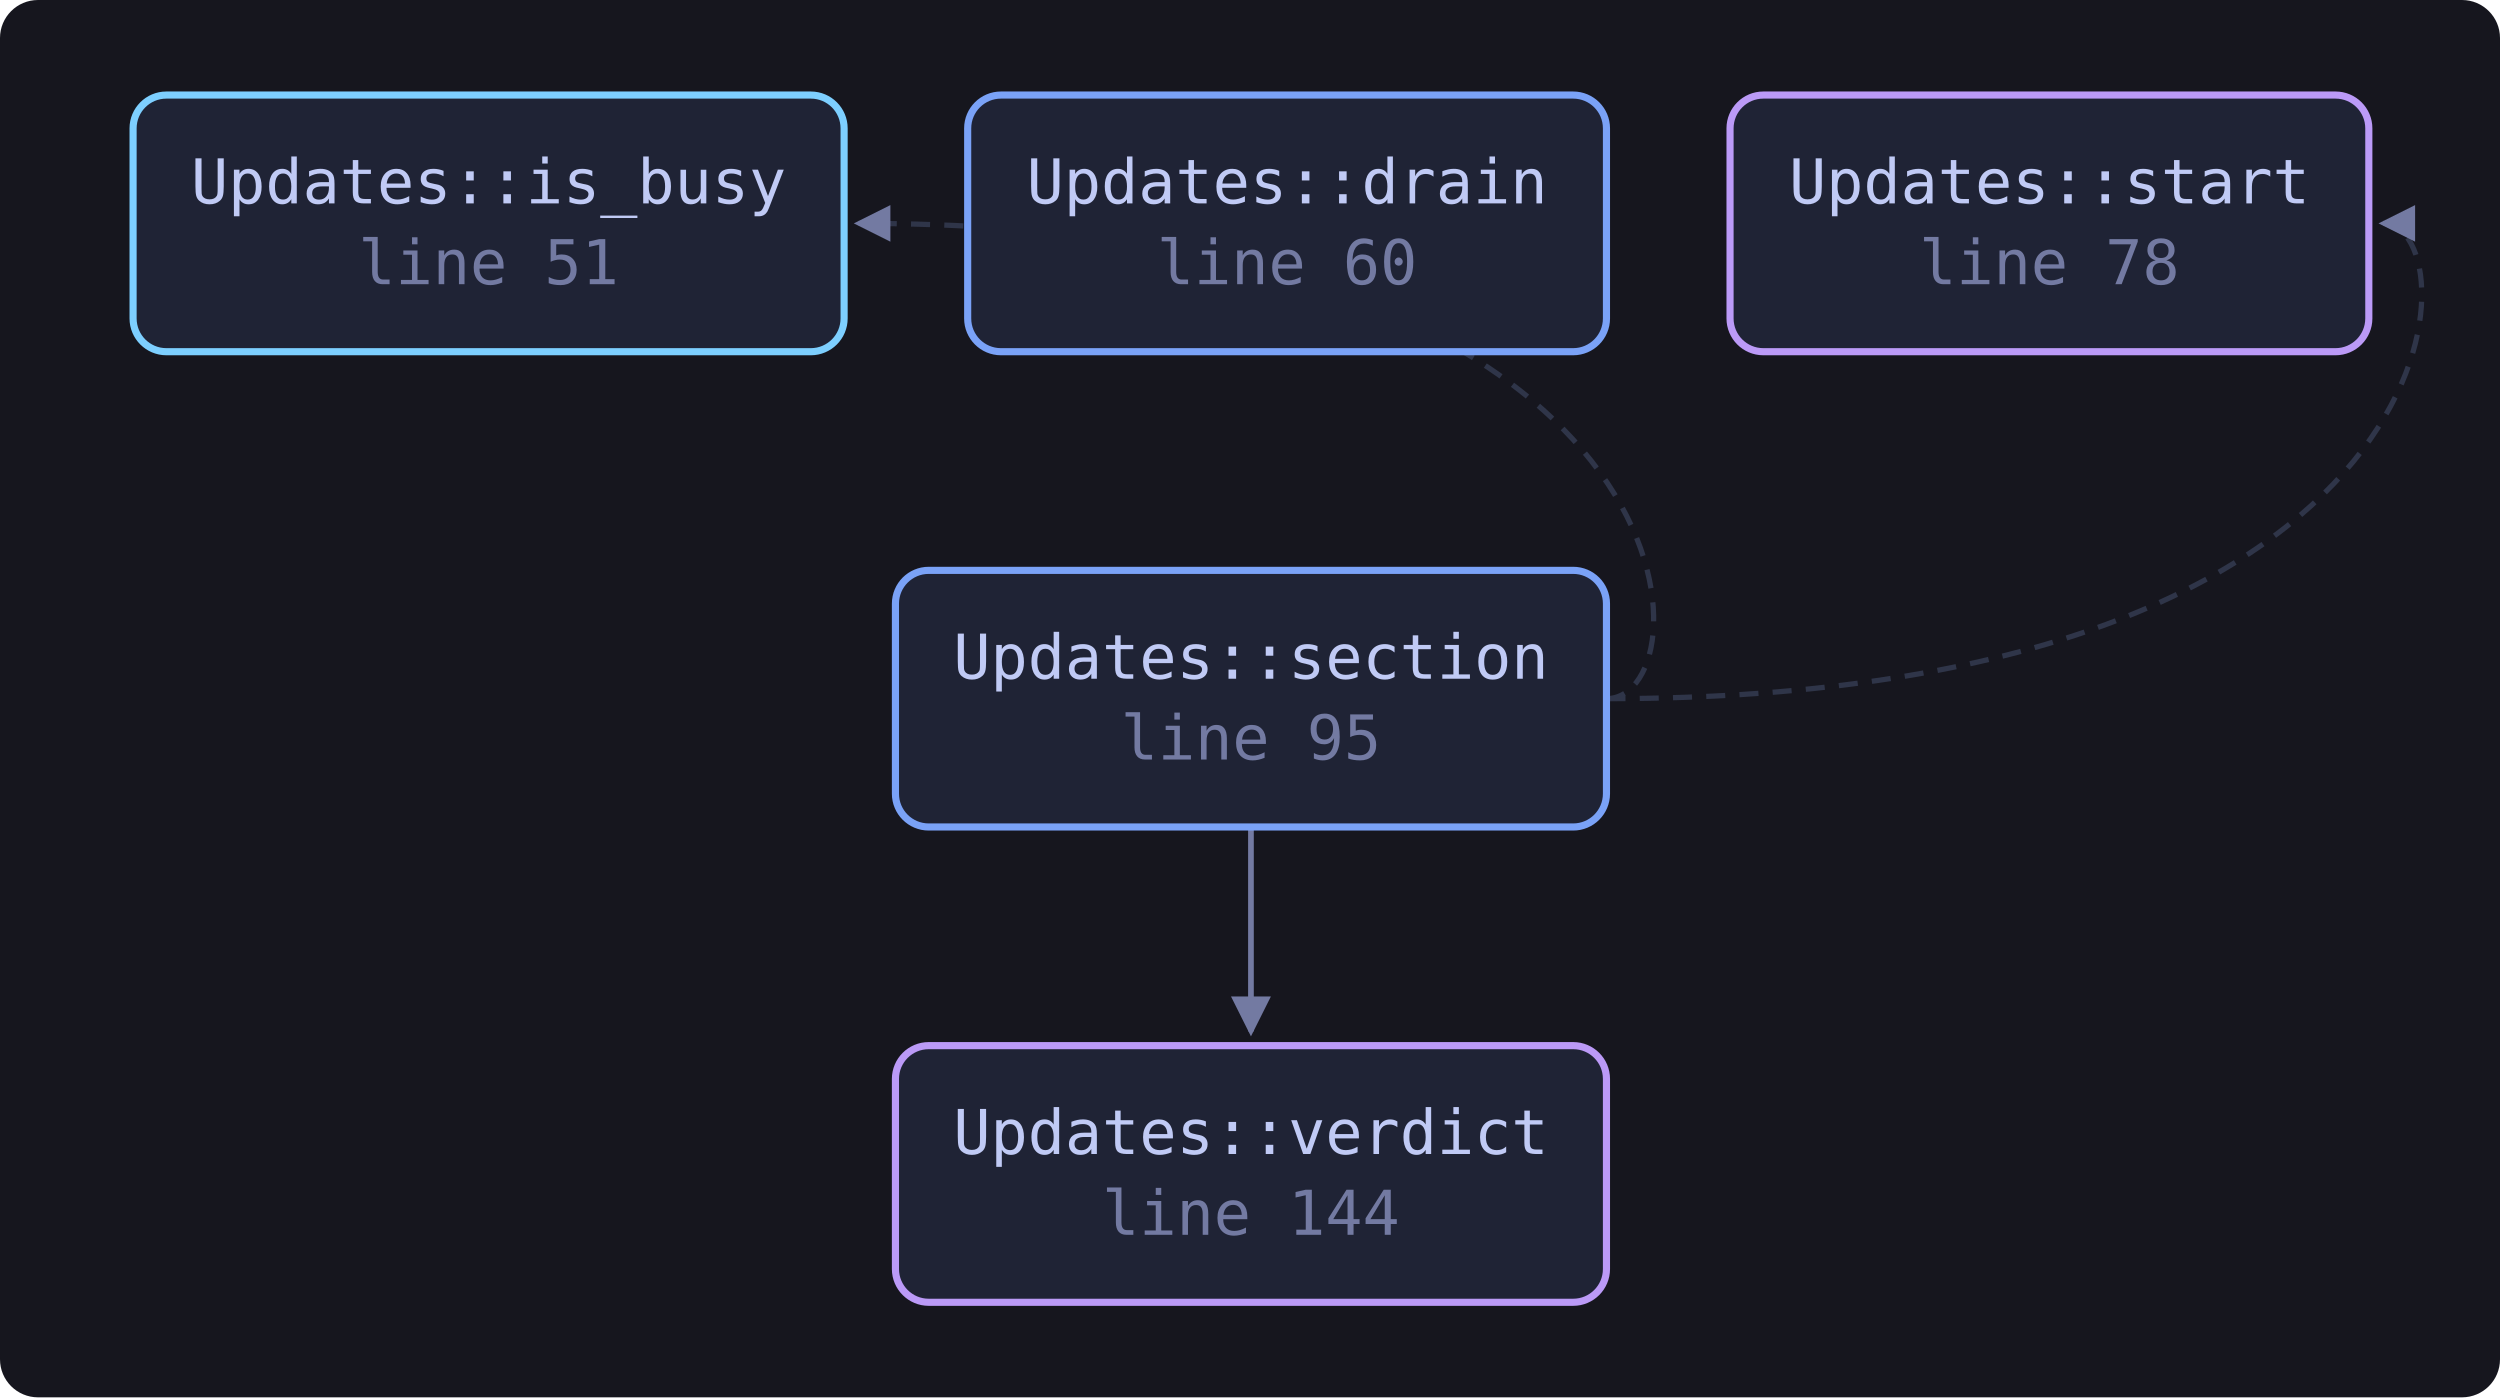
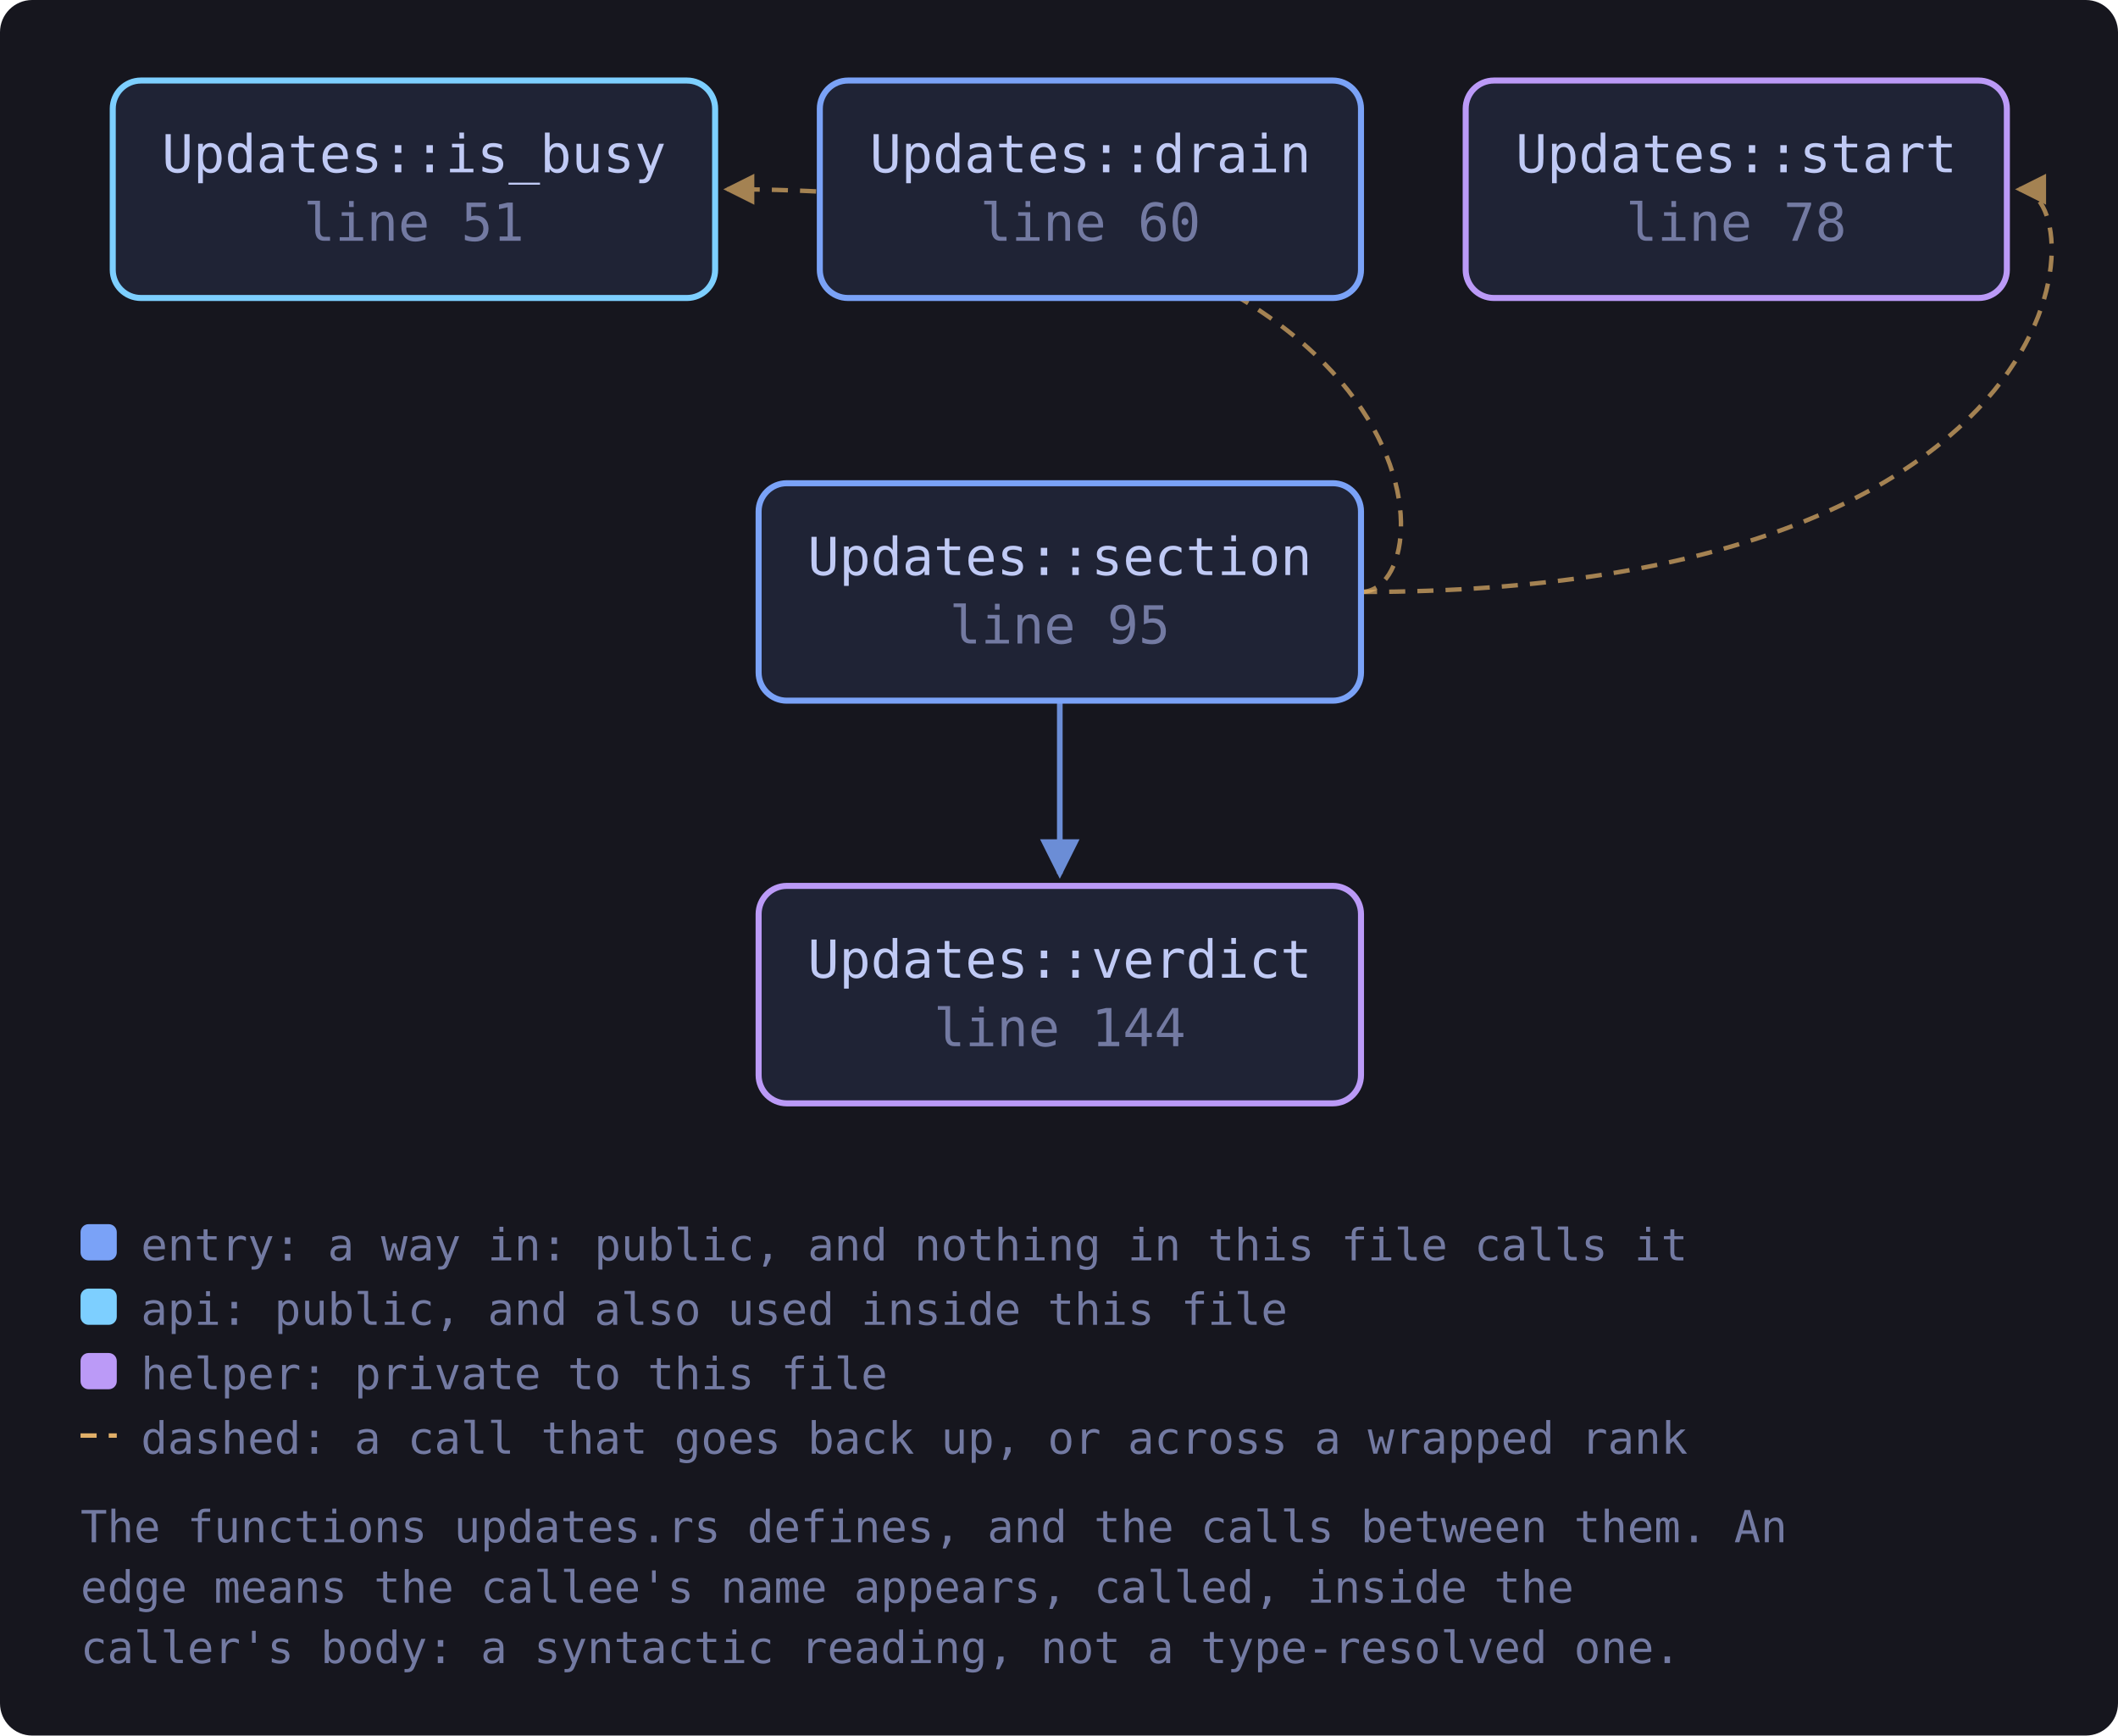
- <svg xmlns="http://www.w3.org/2000/svg" viewBox="0 0 526 294" width="526" height="294" style="max-width:100%;height:auto" role="img" aria-label="flowchart">
+ <svg xmlns="http://www.w3.org/2000/svg" viewBox="0 0 526 431" width="526" height="431" style="max-width:100%;height:auto" role="img" aria-label="flowchart">
  <defs>
-     <marker id="a" viewBox="0 0 8 8" refX="7" refY="4" markerWidth="7" markerHeight="7" orient="auto-start-reverse">
+     <marker id="a-muted" viewBox="0 0 8 8" refX="7" refY="4" markerWidth="7" markerHeight="7" orient="auto-start-reverse">
      <path d="M0 0 L8 4 L0 8 z" fill="var(--muted, #737aa2)" />
    </marker>
+     <marker id="a-warn" viewBox="0 0 8 8" refX="7" refY="4" markerWidth="7" markerHeight="7" orient="auto-start-reverse">
+       <path d="M0 0 L8 4 L0 8 z" fill="var(--warn, #e0af68)" />
+     </marker>
+     <marker id="a-accent" viewBox="0 0 8 8" refX="7" refY="4" markerWidth="7" markerHeight="7" orient="auto-start-reverse">
+       <path d="M0 0 L8 4 L0 8 z" fill="var(--accent, #7aa2f7)" />
+     </marker>
+     <marker id="a-cyan" viewBox="0 0 8 8" refX="7" refY="4" markerWidth="7" markerHeight="7" orient="auto-start-reverse">
+       <path d="M0 0 L8 4 L0 8 z" fill="var(--cyan, #7dcfff)" />
+     </marker>
+     <marker id="a-accent-2" viewBox="0 0 8 8" refX="7" refY="4" markerWidth="7" markerHeight="7" orient="auto-start-reverse">
+       <path d="M0 0 L8 4 L0 8 z" fill="var(--accent-2, #bb9af7)" />
+     </marker>
  </defs>
-   <rect x="0" y="0" width="526" height="294" fill="var(--bg-inset, #16161e)" rx="8" />
-   <path d="M338.0 147.0 C 360.0 147.0, 360.0 47.0, 180.6 47.0" fill="none" stroke="var(--border, #2f3549)" stroke-width="1.1" stroke-dasharray="4 3" marker-end="url(#a)" />
-   <path d="M338.0 147.0 C 520.4 147.0, 520.4 47.0, 501.4 47.0" fill="none" stroke="var(--border, #2f3549)" stroke-width="1.1" stroke-dasharray="4 3" marker-end="url(#a)" />
-   <path d="M263.2 174.0 C 263.2 194.0, 263.2 200.0, 263.2 217.0" fill="none" stroke="var(--muted, #737aa2)" stroke-width="1.2" marker-end="url(#a)" />
+   <rect x="0" y="0" width="526" height="431" fill="var(--bg-inset, #16161e)" rx="8" />
+   <path d="M338.0 147.0 C 360.0 147.0, 360.0 47.0, 180.6 47.0" fill="none" stroke="var(--warn, #e0af68)" stroke-width="1.1" opacity="0.7" stroke-dasharray="4 3" marker-end="url(#a-warn)" />
+   <path d="M338.0 147.0 C 520.4 147.0, 520.4 47.0, 501.4 47.0" fill="none" stroke="var(--warn, #e0af68)" stroke-width="1.1" opacity="0.7" stroke-dasharray="4 3" marker-end="url(#a-warn)" />
+   <path d="M263.2 174.0 C 263.2 194.0, 263.2 200.0, 263.2 217.0" fill="none" stroke="var(--accent, #7aa2f7)" stroke-width="1.4" opacity="0.85" marker-end="url(#a-accent)" />
  <a href="https://github.com/tilas01/veilvoice/blob/main/crates/veilvoice-gui/src/updates.rs#L51" target="_blank" rel="noopener noreferrer">
    <rect x="28.0" y="20.0" width="149.6" height="54.0" rx="7" fill="var(--bg-soft, #1f2335)" stroke="var(--cyan, #7dcfff)" stroke-width="1.5" />
    <text x="102.8" y="42.8" font-family="ui-monospace, SFMono-Regular, Menlo, Consolas, monospace" font-size="13" fill="var(--fg, #c0caf5)" text-anchor="middle">Updates::is_busy</text>
    <text x="102.8" y="59.8" font-family="ui-monospace, SFMono-Regular, Menlo, Consolas, monospace" font-size="13" fill="var(--muted, #737aa2)" text-anchor="middle">line 51</text>
  </a>
  <a href="https://github.com/tilas01/veilvoice/blob/main/crates/veilvoice-gui/src/updates.rs#L60" target="_blank" rel="noopener noreferrer">
    <rect x="203.6" y="20.0" width="134.4" height="54.0" rx="7" fill="var(--bg-soft, #1f2335)" stroke="var(--accent, #7aa2f7)" stroke-width="1.5" />
    <text x="270.8" y="42.8" font-family="ui-monospace, SFMono-Regular, Menlo, Consolas, monospace" font-size="13" fill="var(--fg, #c0caf5)" text-anchor="middle">Updates::drain</text>
    <text x="270.8" y="59.8" font-family="ui-monospace, SFMono-Regular, Menlo, Consolas, monospace" font-size="13" fill="var(--muted, #737aa2)" text-anchor="middle">line 60</text>
  </a>
  <a href="https://github.com/tilas01/veilvoice/blob/main/crates/veilvoice-gui/src/updates.rs#L78" target="_blank" rel="noopener noreferrer">
    <rect x="364.0" y="20.0" width="134.4" height="54.0" rx="7" fill="var(--bg-soft, #1f2335)" stroke="var(--accent-2, #bb9af7)" stroke-width="1.5" />
    <text x="431.2" y="42.8" font-family="ui-monospace, SFMono-Regular, Menlo, Consolas, monospace" font-size="13" fill="var(--fg, #c0caf5)" text-anchor="middle">Updates::start</text>
    <text x="431.2" y="59.8" font-family="ui-monospace, SFMono-Regular, Menlo, Consolas, monospace" font-size="13" fill="var(--muted, #737aa2)" text-anchor="middle">line 78</text>
  </a>
  <a href="https://github.com/tilas01/veilvoice/blob/main/crates/veilvoice-gui/src/updates.rs#L95" target="_blank" rel="noopener noreferrer">
    <rect x="188.4" y="120.0" width="149.6" height="54.0" rx="7" fill="var(--bg-soft, #1f2335)" stroke="var(--accent, #7aa2f7)" stroke-width="1.5" />
    <text x="263.2" y="142.8" font-family="ui-monospace, SFMono-Regular, Menlo, Consolas, monospace" font-size="13" fill="var(--fg, #c0caf5)" text-anchor="middle">Updates::section</text>
    <text x="263.2" y="159.8" font-family="ui-monospace, SFMono-Regular, Menlo, Consolas, monospace" font-size="13" fill="var(--muted, #737aa2)" text-anchor="middle">line 95</text>
  </a>
  <a href="https://github.com/tilas01/veilvoice/blob/main/crates/veilvoice-gui/src/updates.rs#L144" target="_blank" rel="noopener noreferrer">
    <rect x="188.4" y="220.0" width="149.6" height="54.0" rx="7" fill="var(--bg-soft, #1f2335)" stroke="var(--accent-2, #bb9af7)" stroke-width="1.5" />
    <text x="263.2" y="242.8" font-family="ui-monospace, SFMono-Regular, Menlo, Consolas, monospace" font-size="13" fill="var(--fg, #c0caf5)" text-anchor="middle">Updates::verdict</text>
    <text x="263.2" y="259.8" font-family="ui-monospace, SFMono-Regular, Menlo, Consolas, monospace" font-size="13" fill="var(--muted, #737aa2)" text-anchor="middle">line 144</text>
  </a>
+   <rect x="20.0" y="304.0" width="9" height="9" rx="2" fill="var(--accent, #7aa2f7)" />
+   <text x="35.0" y="313.0" font-family="ui-monospace, SFMono-Regular, Menlo, Consolas, monospace" font-size="11" fill="var(--muted, #737aa2)">entry: a way in: public, and nothing in this file calls it</text>
+   <rect x="20.0" y="320.0" width="9" height="9" rx="2" fill="var(--cyan, #7dcfff)" />
+   <text x="35.0" y="329.0" font-family="ui-monospace, SFMono-Regular, Menlo, Consolas, monospace" font-size="11" fill="var(--muted, #737aa2)">api: public, and also used inside this file</text>
+   <rect x="20.0" y="336.0" width="9" height="9" rx="2" fill="var(--accent-2, #bb9af7)" />
+   <text x="35.0" y="345.0" font-family="ui-monospace, SFMono-Regular, Menlo, Consolas, monospace" font-size="11" fill="var(--muted, #737aa2)">helper: private to this file</text>
+   <path d="M20.0 356.5 L29.0 356.5" stroke="var(--warn, #e0af68)" stroke-width="1.1" stroke-dasharray="4 3" />
+   <text x="35.0" y="361.0" font-family="ui-monospace, SFMono-Regular, Menlo, Consolas, monospace" font-size="11" fill="var(--muted, #737aa2)">dashed: a call that goes back up, or across a wrapped rank</text>
+   <text x="20.0" y="383.0" font-family="ui-monospace, SFMono-Regular, Menlo, Consolas, monospace" font-size="11" fill="var(--muted, #737aa2)">The functions updates.rs defines, and the calls between them. An</text>
+   <text x="20.0" y="398.0" font-family="ui-monospace, SFMono-Regular, Menlo, Consolas, monospace" font-size="11" fill="var(--muted, #737aa2)">edge means the callee's name appears, called, inside the</text>
+   <text x="20.0" y="413.0" font-family="ui-monospace, SFMono-Regular, Menlo, Consolas, monospace" font-size="11" fill="var(--muted, #737aa2)">caller's body: a syntactic reading, not a type-resolved one.</text>
</svg>
